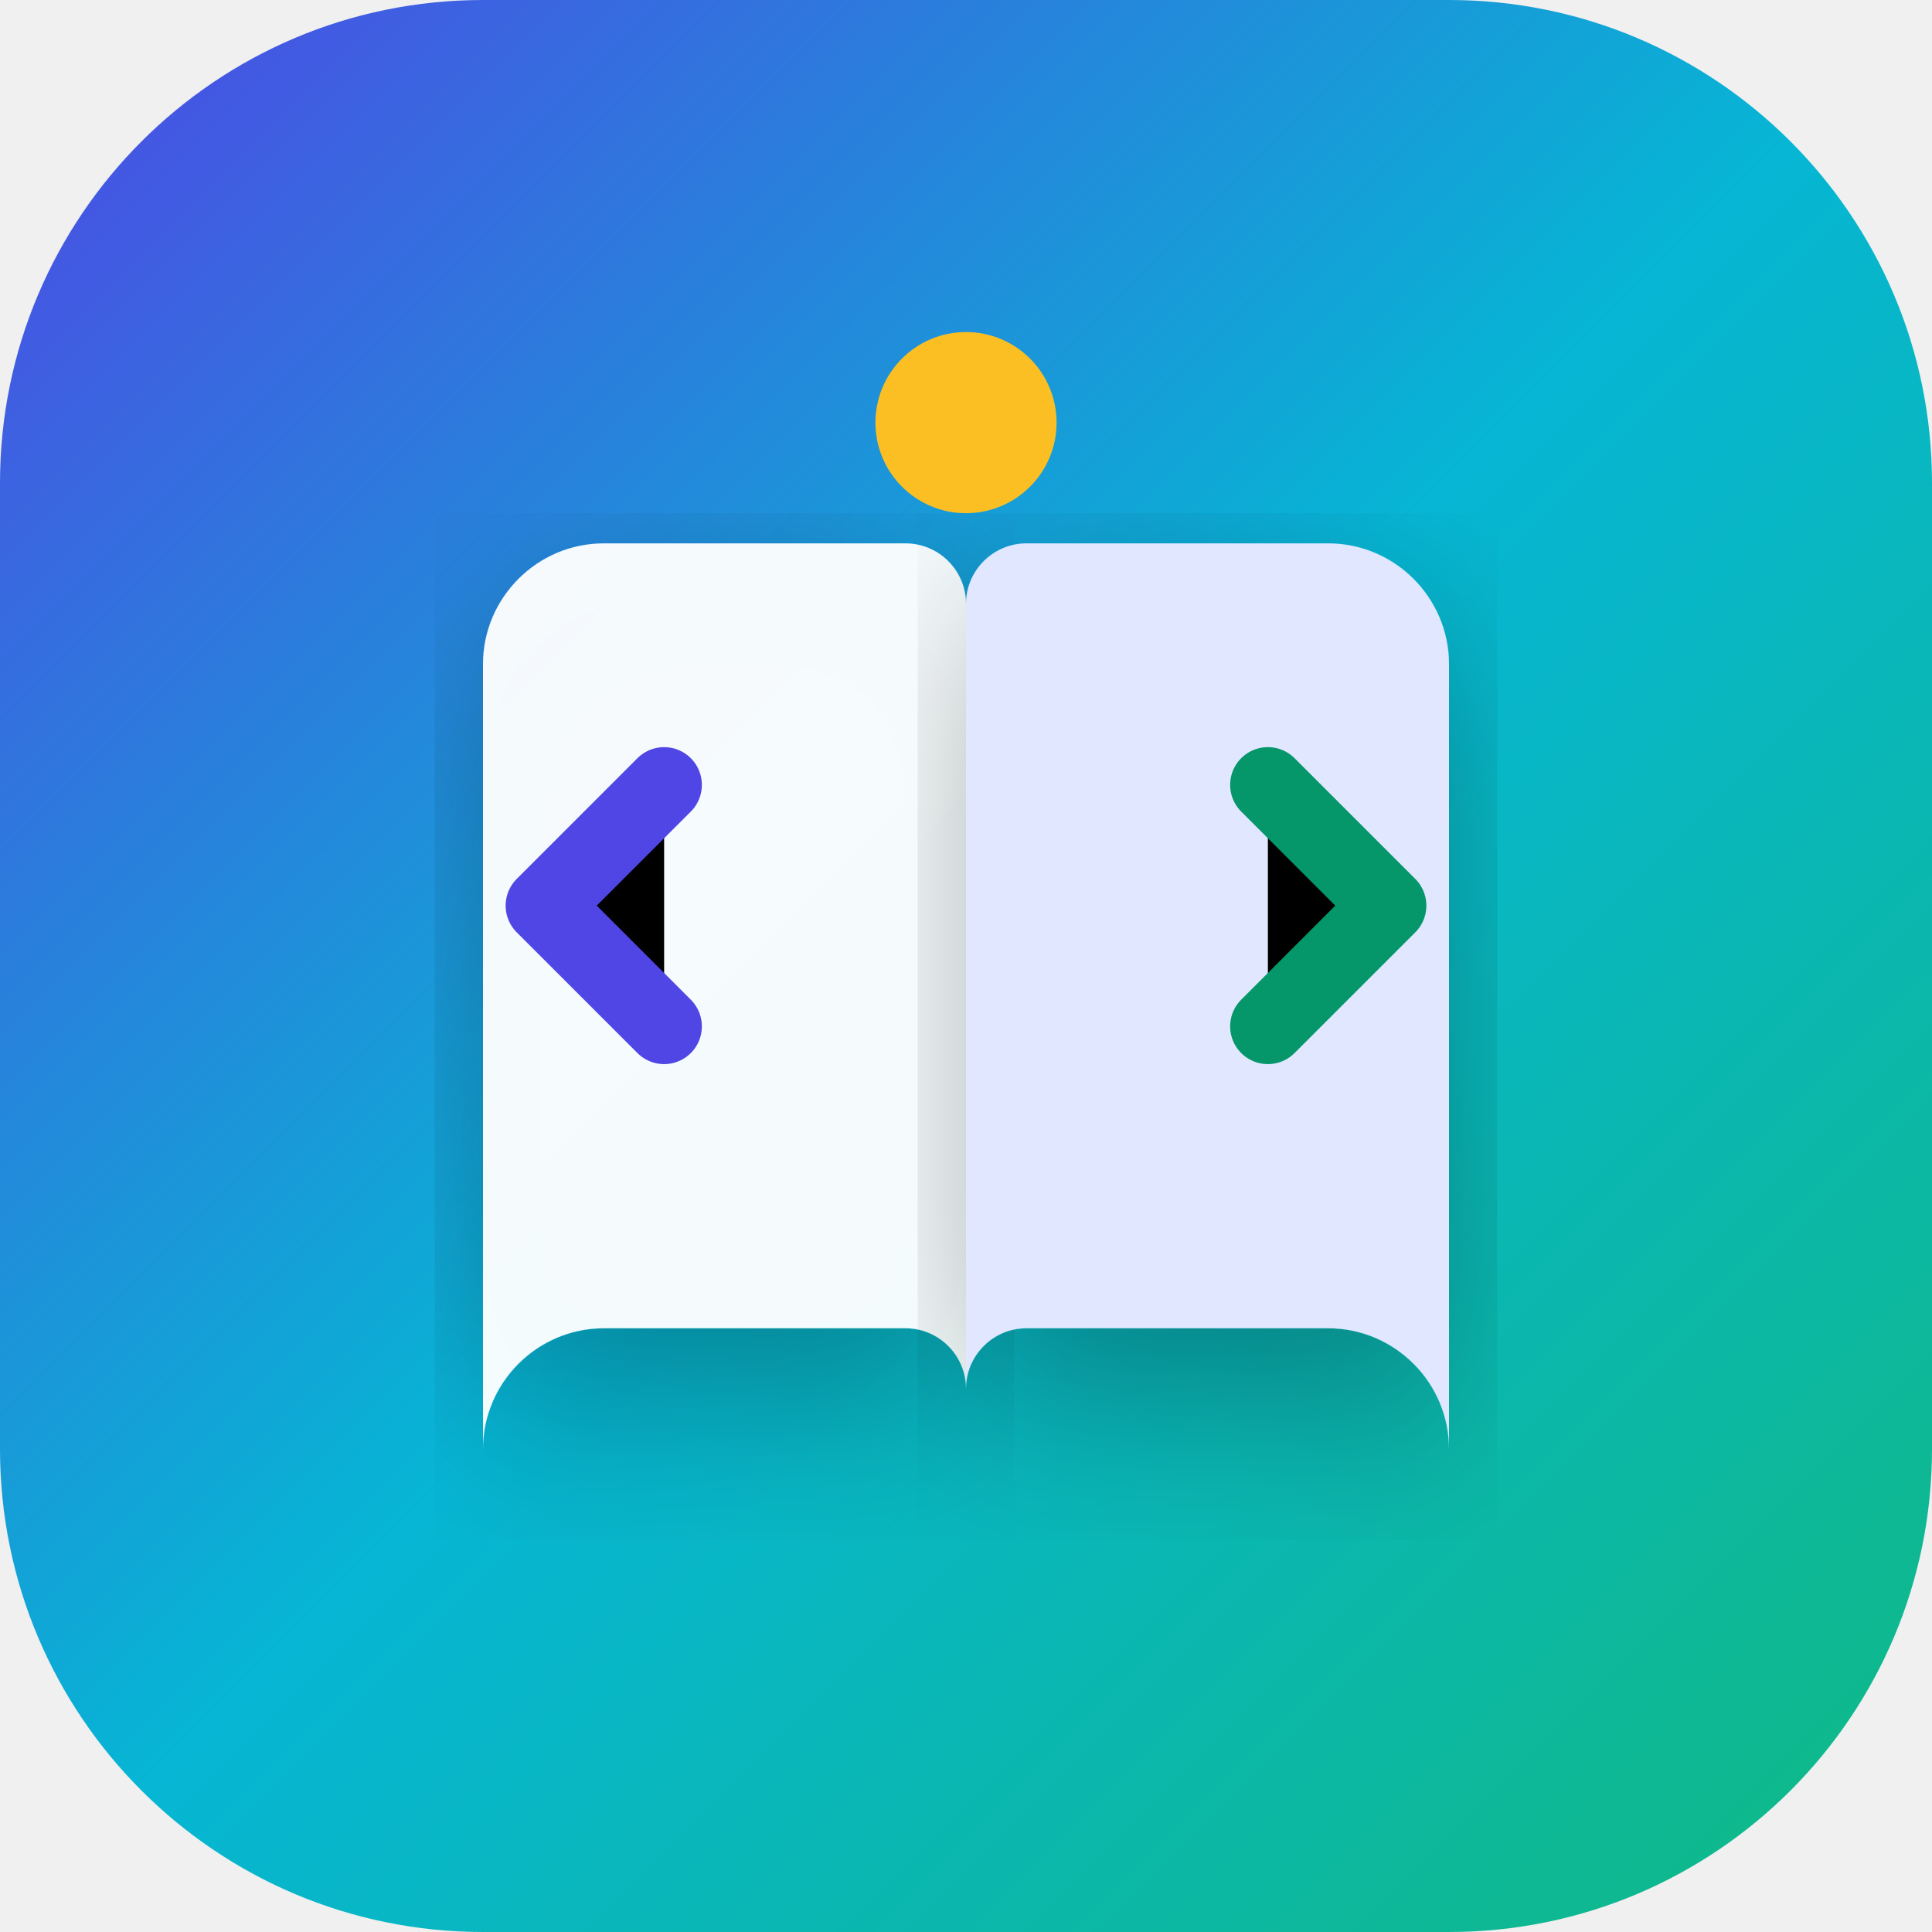
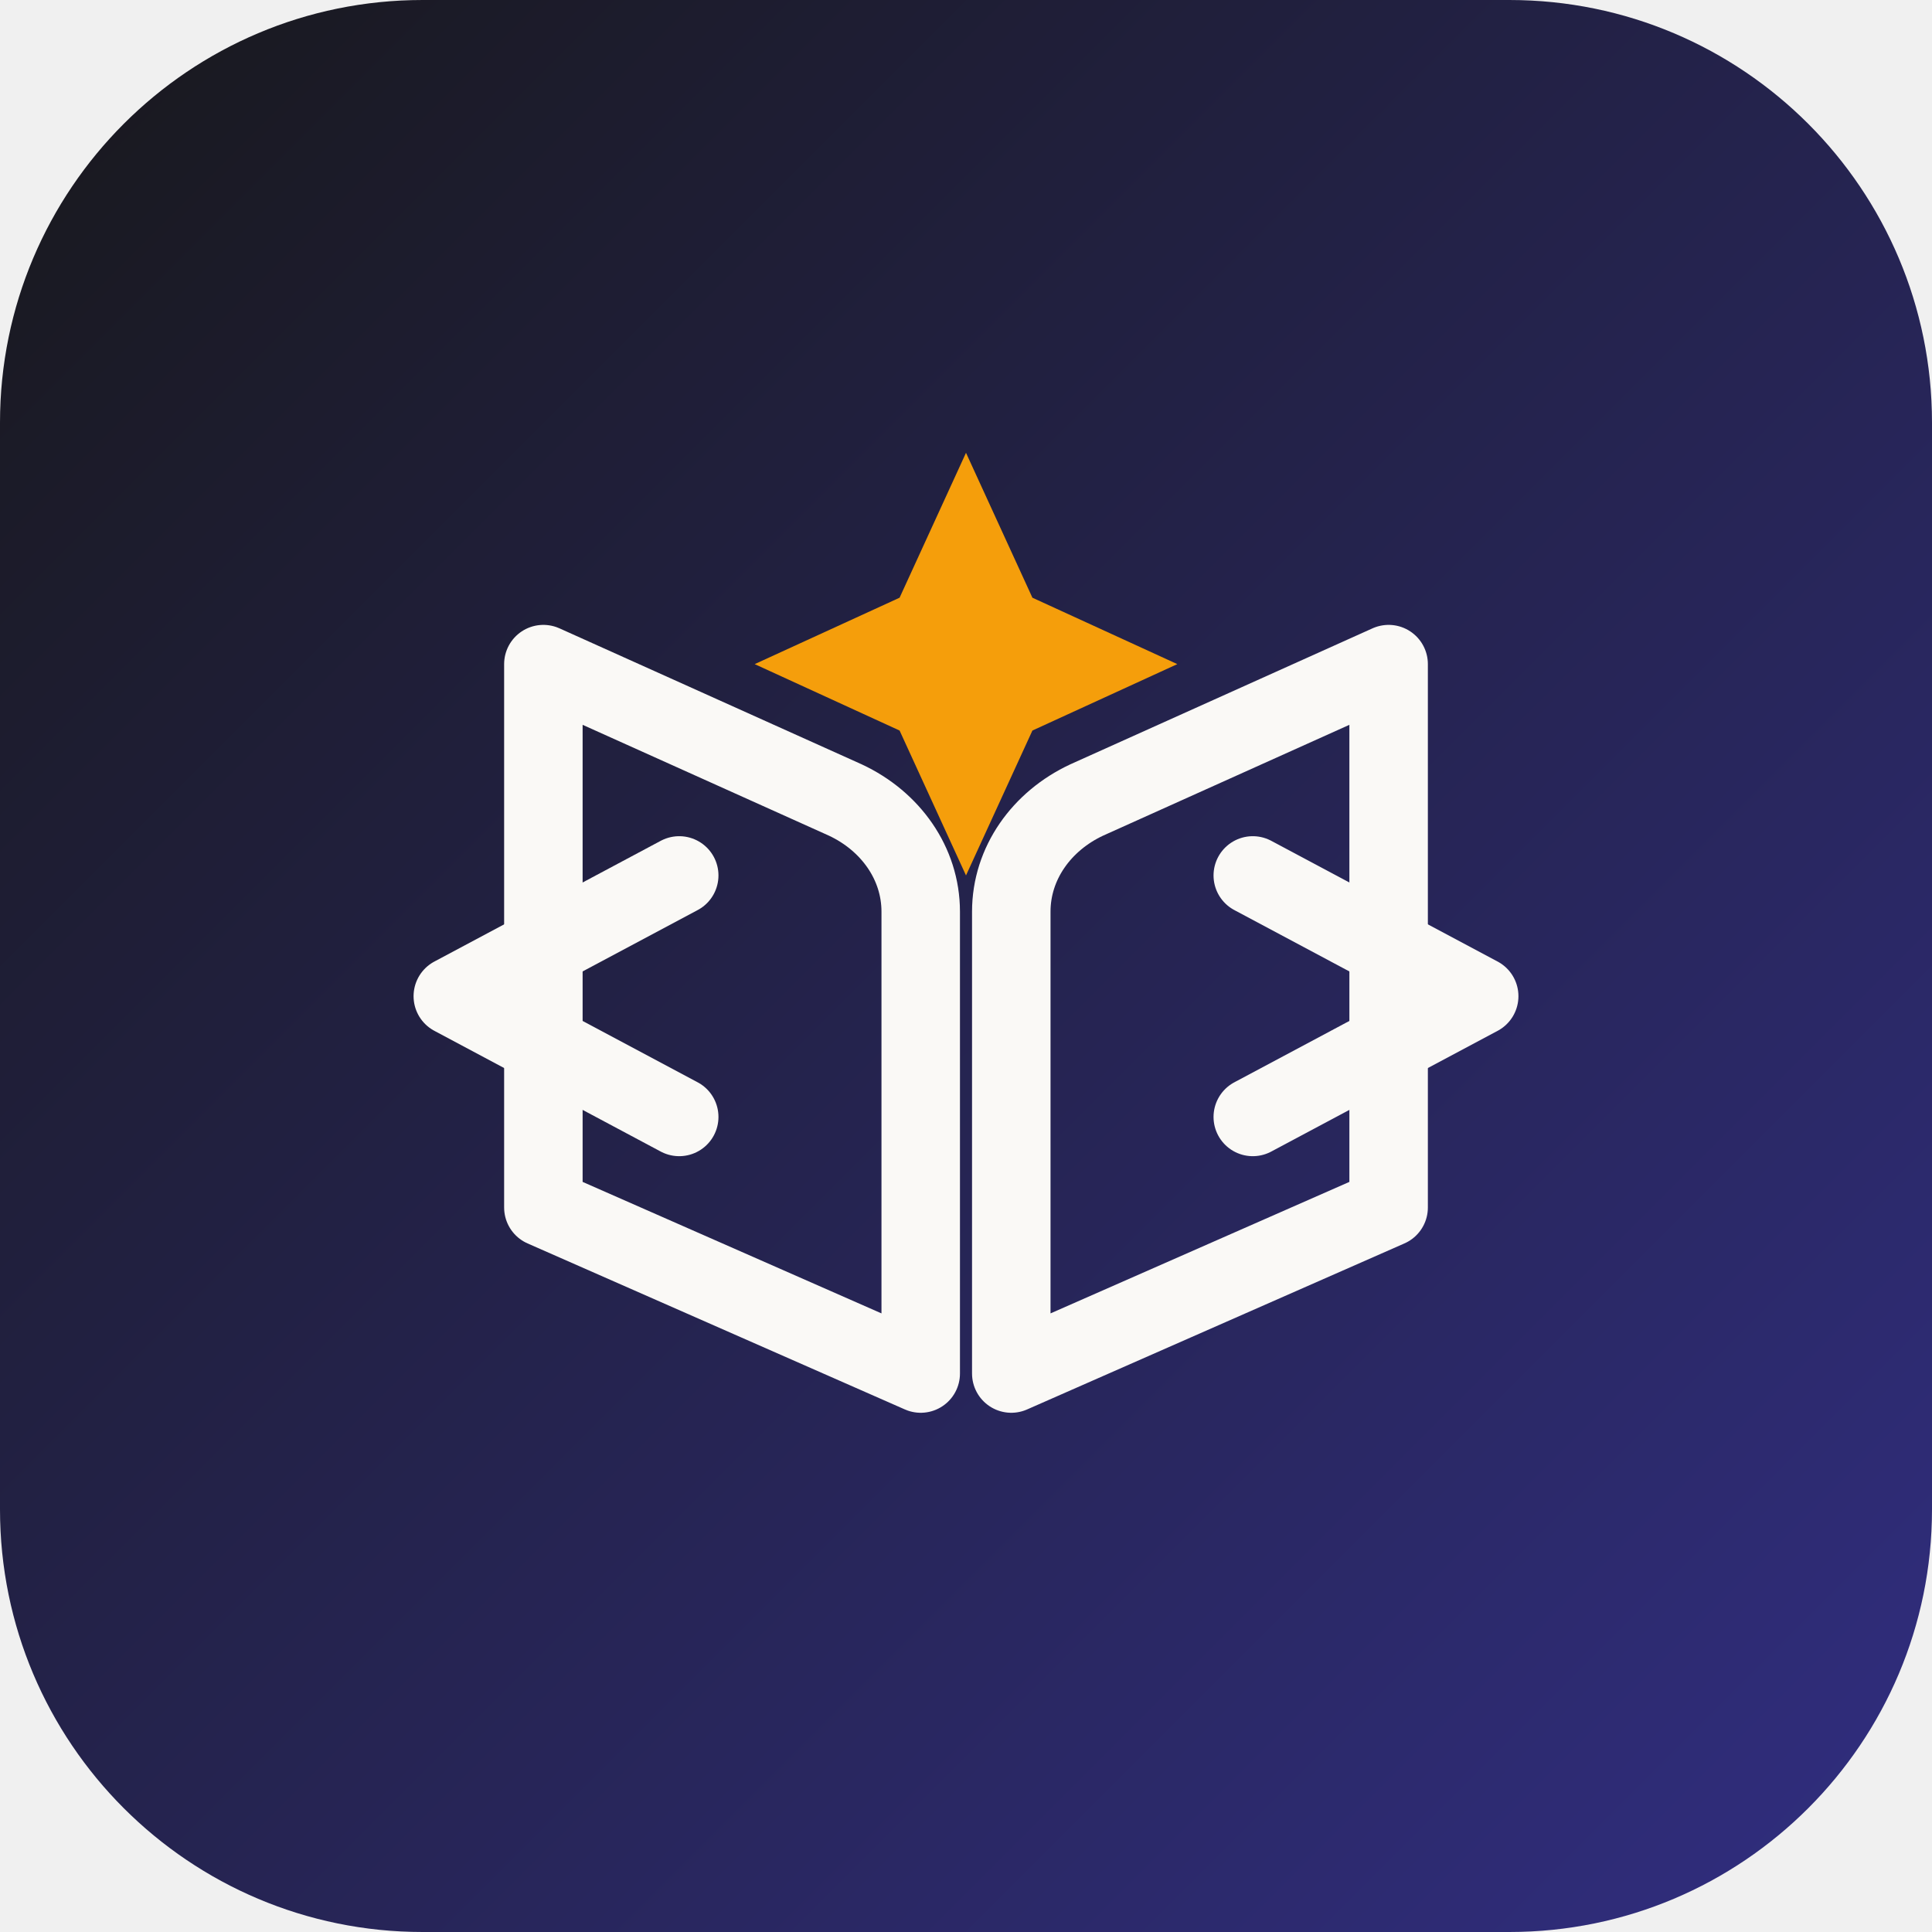
- <svg xmlns="http://www.w3.org/2000/svg" viewBox="0 0 64 64" width="64" height="64">
+ <svg xmlns="http://www.w3.org/2000/svg" viewBox="0 0 64 64" fill="none">
  <defs>
-     <linearGradient id="pwaGrad" x1="0%" y1="0%" x2="100%" y2="100%">
-       <stop offset="0%" stop-color="#4F46E5" />
-       <stop offset="50%" stop-color="#06B6D4" />
-       <stop offset="100%" stop-color="#10B981" />
+     <linearGradient id="bg" x1="0" y1="0" x2="64" y2="64" gradientUnits="userSpaceOnUse">
+       <stop offset="0" stop-color="#18181B" />
+       <stop offset="1" stop-color="#312E81" />
    </linearGradient>
-     <filter id="shadow" x="-10%" y="-10%" width="120%" height="120%">
-       <feDropShadow dx="0" dy="2" stdDeviation="3" flood-opacity="0.3" />
-     </filter>
  </defs>
-   <rect width="64" height="64" rx="16" fill="url(#pwaGrad)" />
-   <path d="M16 44V22C16 19.8 17.8 18 20 18H30C31.1 18 32 18.9 32 20V46C32 44.9 31.1 44 30 44H20C17.8 44 16 45.8 16 48V44Z" fill="#FFFFFF" fill-opacity="0.95" filter="url(#shadow)" />
-   <path d="M48 44V22C48 19.8 46.2 18 44 18H34C32.9 18 32 18.9 32 20V46C32 44.9 32.9 44 34 44H44C46.2 44 48 45.8 48 48V44Z" fill="#E0E7FF" filter="url(#shadow)" />
-   <path d="M22 26L18 30L22 34" stroke="#4F46E5" stroke-width="2.5" stroke-linecap="round" stroke-linejoin="round" />
-   <path d="M42 26L46 30L42 34" stroke="#059669" stroke-width="2.5" stroke-linecap="round" stroke-linejoin="round" />
-   <circle cx="32" cy="14" r="3" fill="#FBBF24" />
+   <rect width="64" height="64" rx="14" fill="url(#bg)" />
+   <path d="M18 22L28 26.5C29.5 27.2 30.5 28.6 30.5 30.2V45.5L18 40V22Z" stroke="#FAF9F6" stroke-width="2.6" stroke-linejoin="round" />
+   <path d="M46 22L36 26.5C34.5 27.2 33.5 28.6 33.5 30.2V45.5L46 40V22Z" stroke="#FAF9F6" stroke-width="2.6" stroke-linejoin="round" />
+   <path d="M22.5 29L15 33L22.5 37" stroke="#FAF9F6" stroke-width="2.6" stroke-linecap="round" stroke-linejoin="round" />
+   <path d="M41.5 29L49 33L41.5 37" stroke="#FAF9F6" stroke-width="2.6" stroke-linecap="round" stroke-linejoin="round" />
+   <path d="M32 15L34.2 19.8L39 22L34.2 24.2L32 29L29.8 24.2L25 22L29.8 19.8L32 15Z" fill="#F59E0B" />
</svg>
